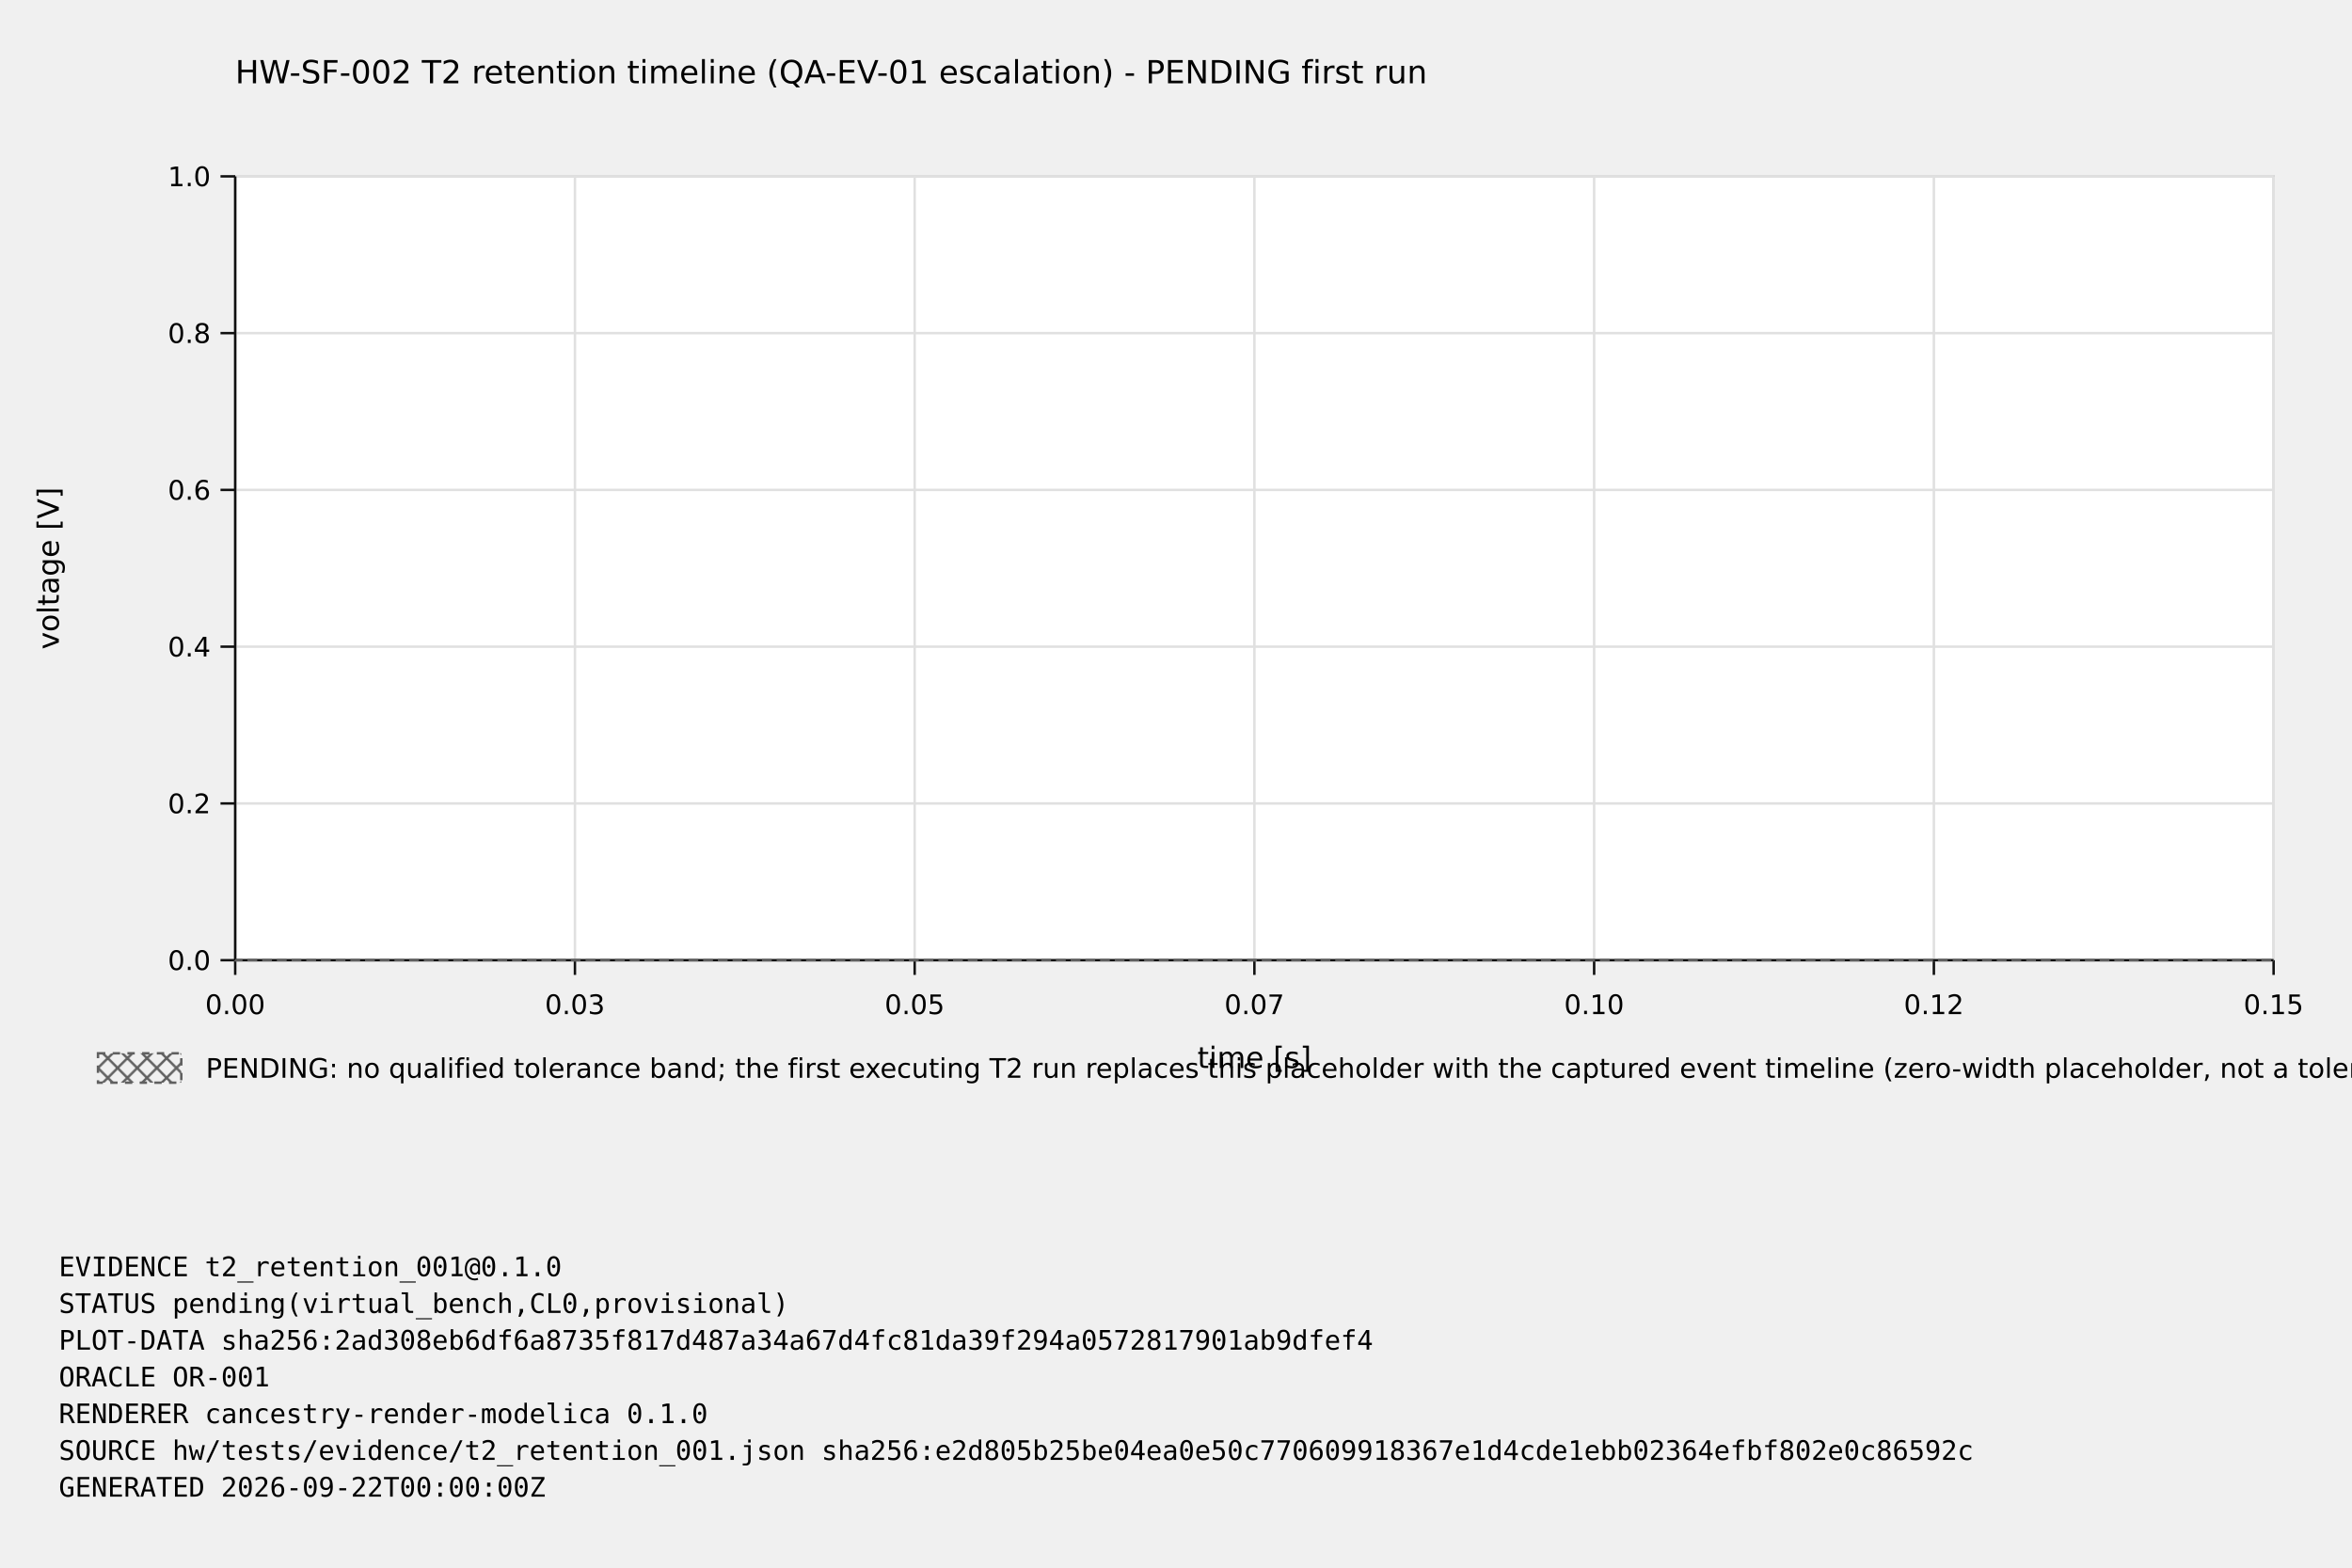
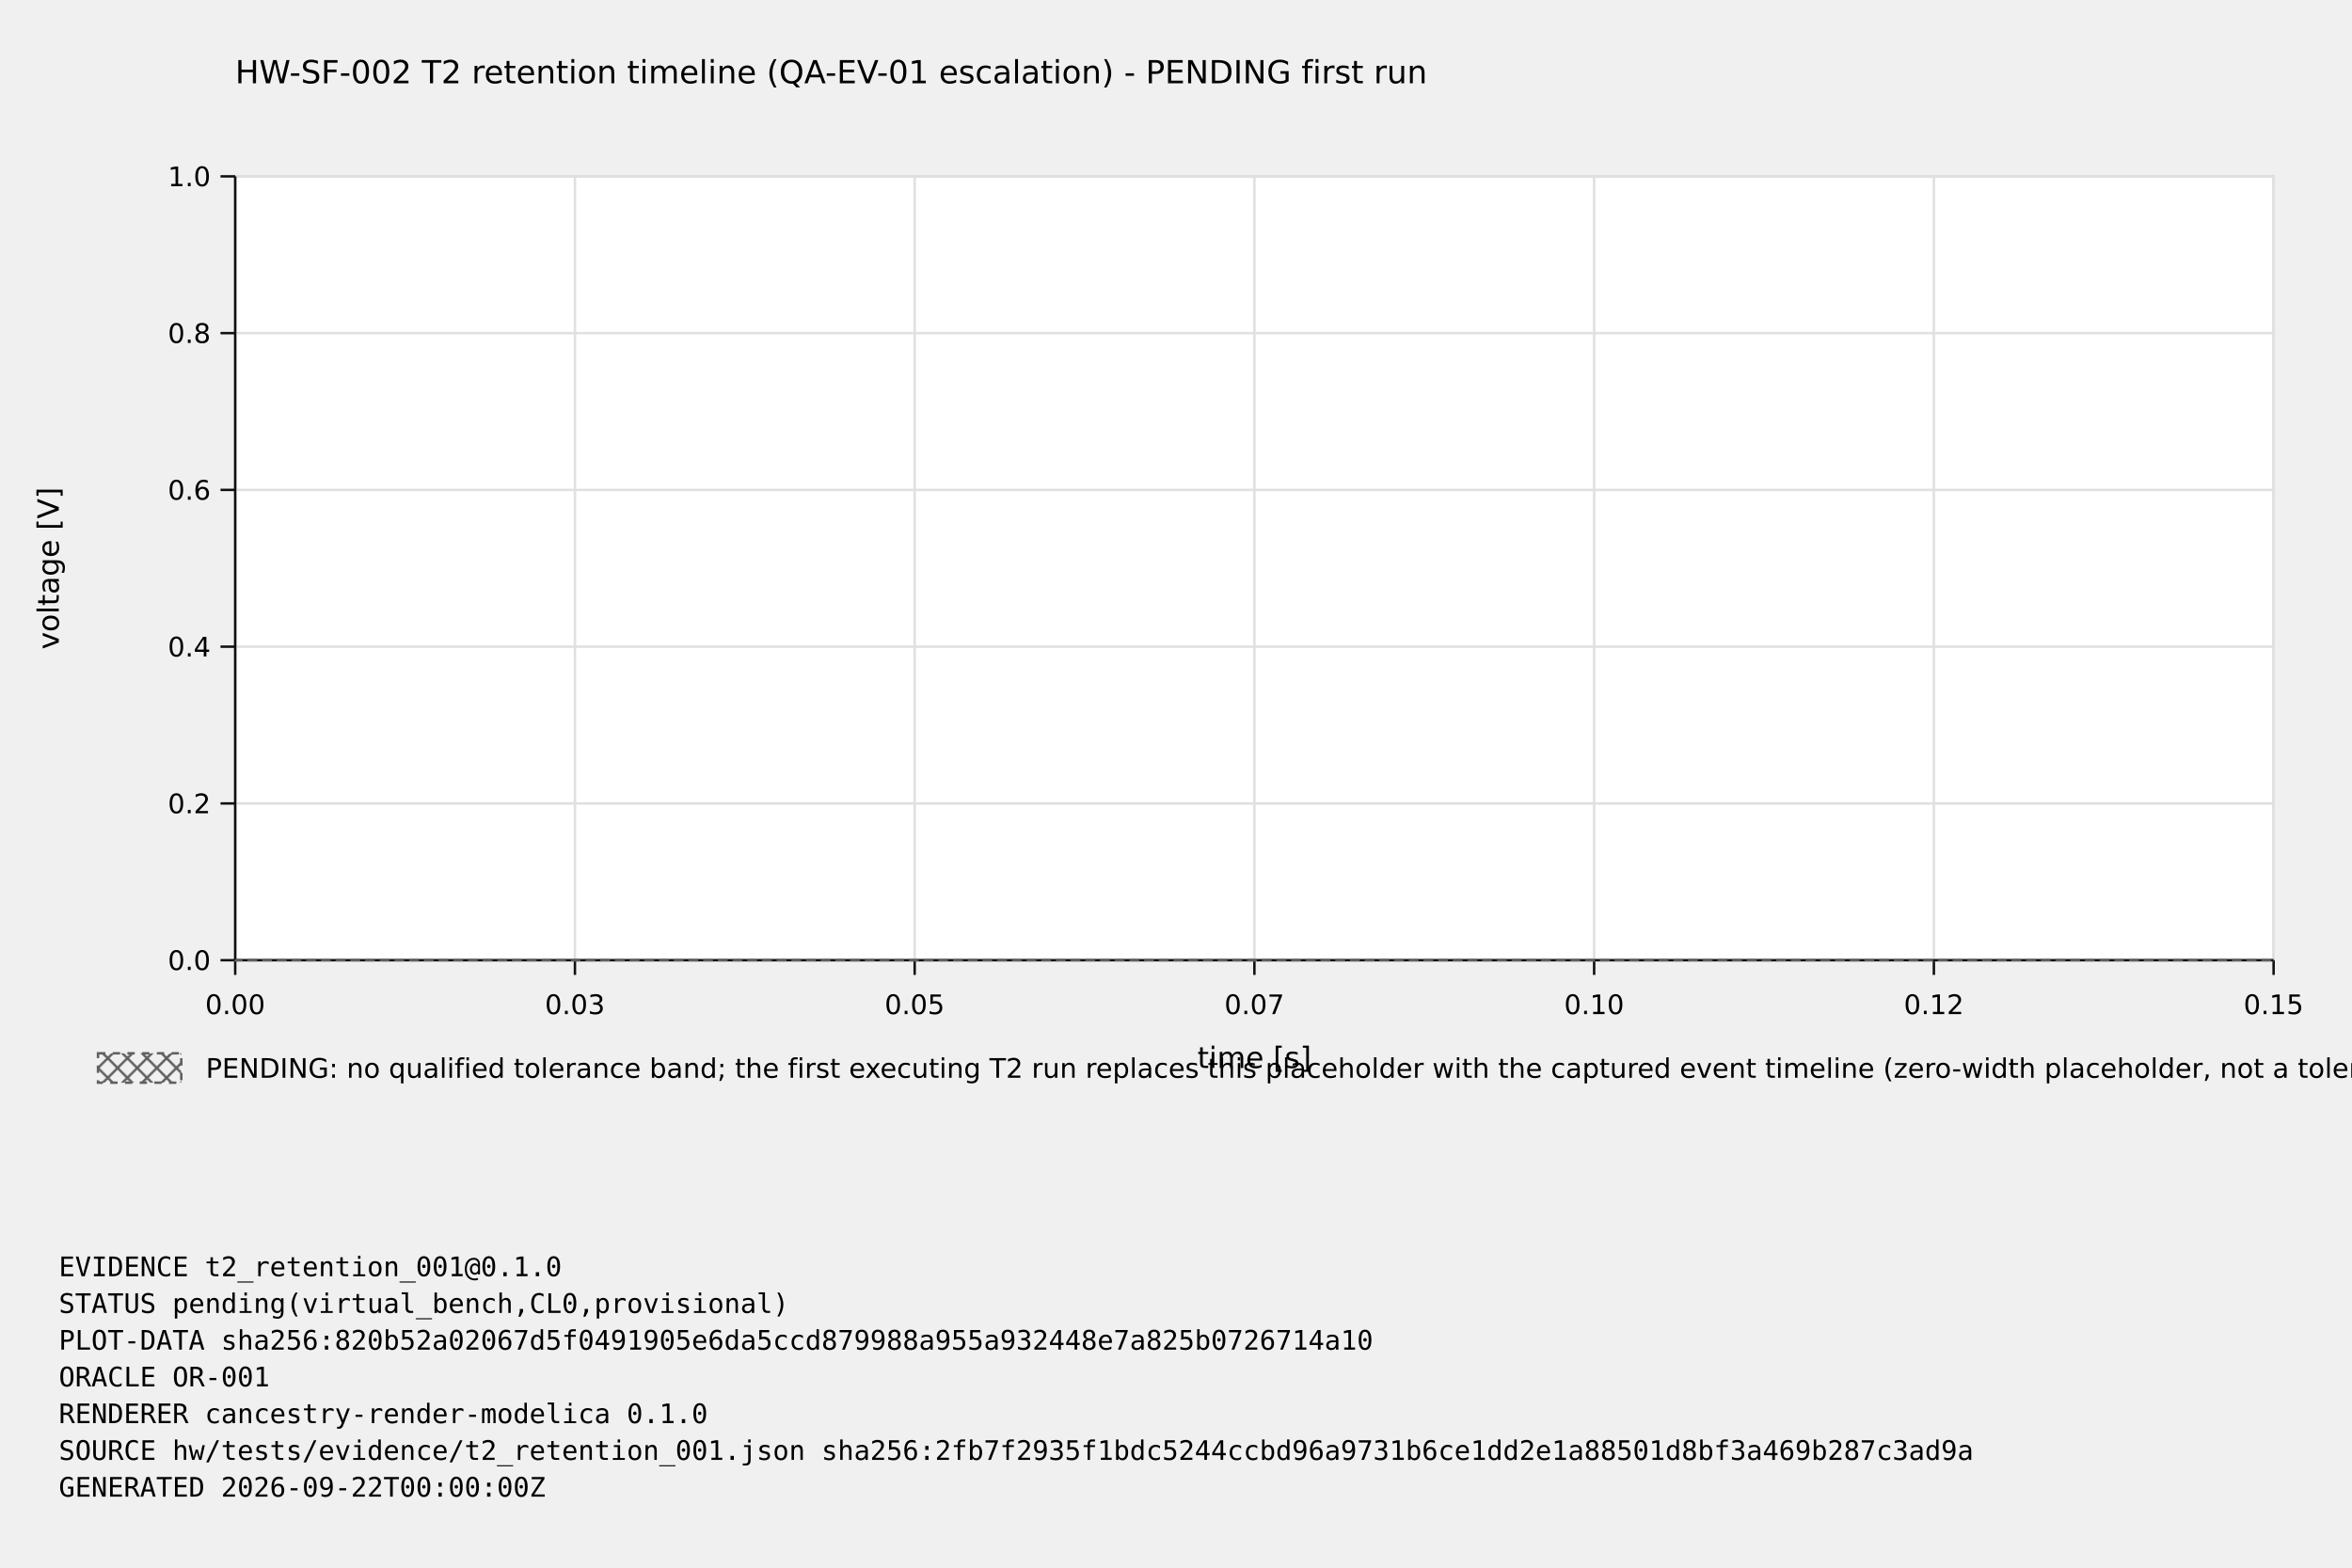
<svg xmlns="http://www.w3.org/2000/svg" width="960" height="640" viewBox="0 0 960 640" role="img" aria-labelledby="t2_retention_001-title t2_retention_001-desc">
  <defs>
    <pattern id="hatch-0" width="8" height="8" patternUnits="userSpaceOnUse">
      <line x1="0" y1="0" x2="8" y2="8" stroke="#606060" stroke-width="1" />
      <line x1="8" y1="0" x2="0" y2="8" stroke="#606060" stroke-width="1" />
    </pattern>
  </defs>
  <rect x="96" y="72" width="832" height="320" fill="#ffffff" stroke="#d0d0d0" />
  <line x1="96.000" y1="72" x2="96.000" y2="392" stroke="#e0e0e0" />
  <line x1="96.000" y1="392" x2="96.000" y2="398" stroke="#101010" />
  <text x="96.000" y="414" text-anchor="middle" font-family="DejaVu Sans, sans-serif" font-size="11">0.00</text>
  <line x1="234.667" y1="72" x2="234.667" y2="392" stroke="#e0e0e0" />
  <line x1="234.667" y1="392" x2="234.667" y2="398" stroke="#101010" />
  <text x="234.667" y="414" text-anchor="middle" font-family="DejaVu Sans, sans-serif" font-size="11">0.03</text>
  <line x1="373.333" y1="72" x2="373.333" y2="392" stroke="#e0e0e0" />
  <line x1="373.333" y1="392" x2="373.333" y2="398" stroke="#101010" />
  <text x="373.333" y="414" text-anchor="middle" font-family="DejaVu Sans, sans-serif" font-size="11">0.05</text>
  <line x1="512.000" y1="72" x2="512.000" y2="392" stroke="#e0e0e0" />
  <line x1="512.000" y1="392" x2="512.000" y2="398" stroke="#101010" />
  <text x="512.000" y="414" text-anchor="middle" font-family="DejaVu Sans, sans-serif" font-size="11">0.07</text>
  <line x1="650.667" y1="72" x2="650.667" y2="392" stroke="#e0e0e0" />
  <line x1="650.667" y1="392" x2="650.667" y2="398" stroke="#101010" />
  <text x="650.667" y="414" text-anchor="middle" font-family="DejaVu Sans, sans-serif" font-size="11">0.10</text>
  <line x1="789.333" y1="72" x2="789.333" y2="392" stroke="#e0e0e0" />
  <line x1="789.333" y1="392" x2="789.333" y2="398" stroke="#101010" />
  <text x="789.333" y="414" text-anchor="middle" font-family="DejaVu Sans, sans-serif" font-size="11">0.12</text>
  <line x1="928.000" y1="72" x2="928.000" y2="392" stroke="#e0e0e0" />
  <line x1="928.000" y1="392" x2="928.000" y2="398" stroke="#101010" />
  <text x="928.000" y="414" text-anchor="middle" font-family="DejaVu Sans, sans-serif" font-size="11">0.15</text>
  <line x1="96" y1="392.000" x2="928" y2="392.000" stroke="#e0e0e0" />
  <line x1="90" y1="392.000" x2="96" y2="392.000" stroke="#101010" />
  <text x="86" y="396.000" text-anchor="end" font-family="DejaVu Sans, sans-serif" font-size="11">0.0</text>
  <line x1="96" y1="328.000" x2="928" y2="328.000" stroke="#e0e0e0" />
  <line x1="90" y1="328.000" x2="96" y2="328.000" stroke="#101010" />
  <text x="86" y="332.000" text-anchor="end" font-family="DejaVu Sans, sans-serif" font-size="11">0.2</text>
  <line x1="96" y1="264.000" x2="928" y2="264.000" stroke="#e0e0e0" />
  <line x1="90" y1="264.000" x2="96" y2="264.000" stroke="#101010" />
  <text x="86" y="268.000" text-anchor="end" font-family="DejaVu Sans, sans-serif" font-size="11">0.4</text>
  <line x1="96" y1="200.000" x2="928" y2="200.000" stroke="#e0e0e0" />
  <line x1="90" y1="200.000" x2="96" y2="200.000" stroke="#101010" />
  <text x="86" y="204.000" text-anchor="end" font-family="DejaVu Sans, sans-serif" font-size="11">0.6</text>
  <line x1="96" y1="136.000" x2="928" y2="136.000" stroke="#e0e0e0" />
  <line x1="90" y1="136.000" x2="96" y2="136.000" stroke="#101010" />
  <text x="86" y="140.000" text-anchor="end" font-family="DejaVu Sans, sans-serif" font-size="11">0.8</text>
  <line x1="96" y1="72.000" x2="928" y2="72.000" stroke="#e0e0e0" />
  <line x1="90" y1="72.000" x2="96" y2="72.000" stroke="#101010" />
  <text x="86" y="76.000" text-anchor="end" font-family="DejaVu Sans, sans-serif" font-size="11">1.0</text>
  <line x1="96" y1="392" x2="928" y2="392" stroke="#101010" />
  <line x1="96" y1="72" x2="96" y2="392" stroke="#101010" />
  <text x="512" y="436" text-anchor="middle" font-family="DejaVu Sans, sans-serif" font-size="12">time [s]</text>
  <text x="24" y="232" text-anchor="middle" font-family="DejaVu Sans, sans-serif" font-size="12" transform="rotate(-90 24 232)">voltage [V]</text>
  <polygon points="96.000,392.000 928.000,392.000 928.000,392.000 96.000,392.000" fill="url(#hatch-0)" stroke="#606060" stroke-width="1" stroke-dasharray="3 3" />
  <text x="96" y="34" font-family="DejaVu Sans, sans-serif" font-size="13">HW-SF-002 T2 retention timeline (QA-EV-01 escalation) - PENDING first run</text>
  <g transform="translate(40,436)">
    <rect x="0" y="-6" width="34" height="12" fill="url(#hatch-0)" stroke="#606060" stroke-dasharray="3 3" />
    <text x="44" y="4" font-family="DejaVu Sans, sans-serif" font-size="11">PENDING: no qualified tolerance band; the first executing T2 run replaces this placeholder with the captured event timeline (zero-width placeholder, not a tolerance claim)</text>
  </g>
  <text x="24" y="521" font-family="DejaVu Sans Mono, monospace" font-size="11">EVIDENCE  t2_retention_001@0.1.0</text>
  <text x="24" y="536" font-family="DejaVu Sans Mono, monospace" font-size="11">STATUS  pending(virtual_bench,CL0,provisional)</text>
-   <text x="24" y="551" font-family="DejaVu Sans Mono, monospace" font-size="11">PLOT-DATA  sha256:2ad308eb6df6a8735f817d487a34a67d4fc81da39f294a0572817901ab9dfef4</text>
+   <text x="24" y="551" font-family="DejaVu Sans Mono, monospace" font-size="11">PLOT-DATA  sha256:820b52a02067d5f0491905e6da5ccd879988a955a932448e7a825b0726714a10</text>
  <text x="24" y="566" font-family="DejaVu Sans Mono, monospace" font-size="11">ORACLE  OR-001</text>
  <text x="24" y="581" font-family="DejaVu Sans Mono, monospace" font-size="11">RENDERER  cancestry-render-modelica 0.1.0</text>
-   <text x="24" y="596" font-family="DejaVu Sans Mono, monospace" font-size="11">SOURCE  hw/tests/evidence/t2_retention_001.json sha256:e2d805b25be04ea0e50c770609918367e1d4cde1ebb02364efbf802e0c86592c</text>
+   <text x="24" y="596" font-family="DejaVu Sans Mono, monospace" font-size="11">SOURCE  hw/tests/evidence/t2_retention_001.json sha256:2fb7f2935f1bdc5244ccbd96a9731b6ce1dd2e1a88501d8bf3a469b287c3ad9a</text>
  <text x="24" y="611" font-family="DejaVu Sans Mono, monospace" font-size="11">GENERATED  2026-09-22T00:00:00Z</text>
</svg>
